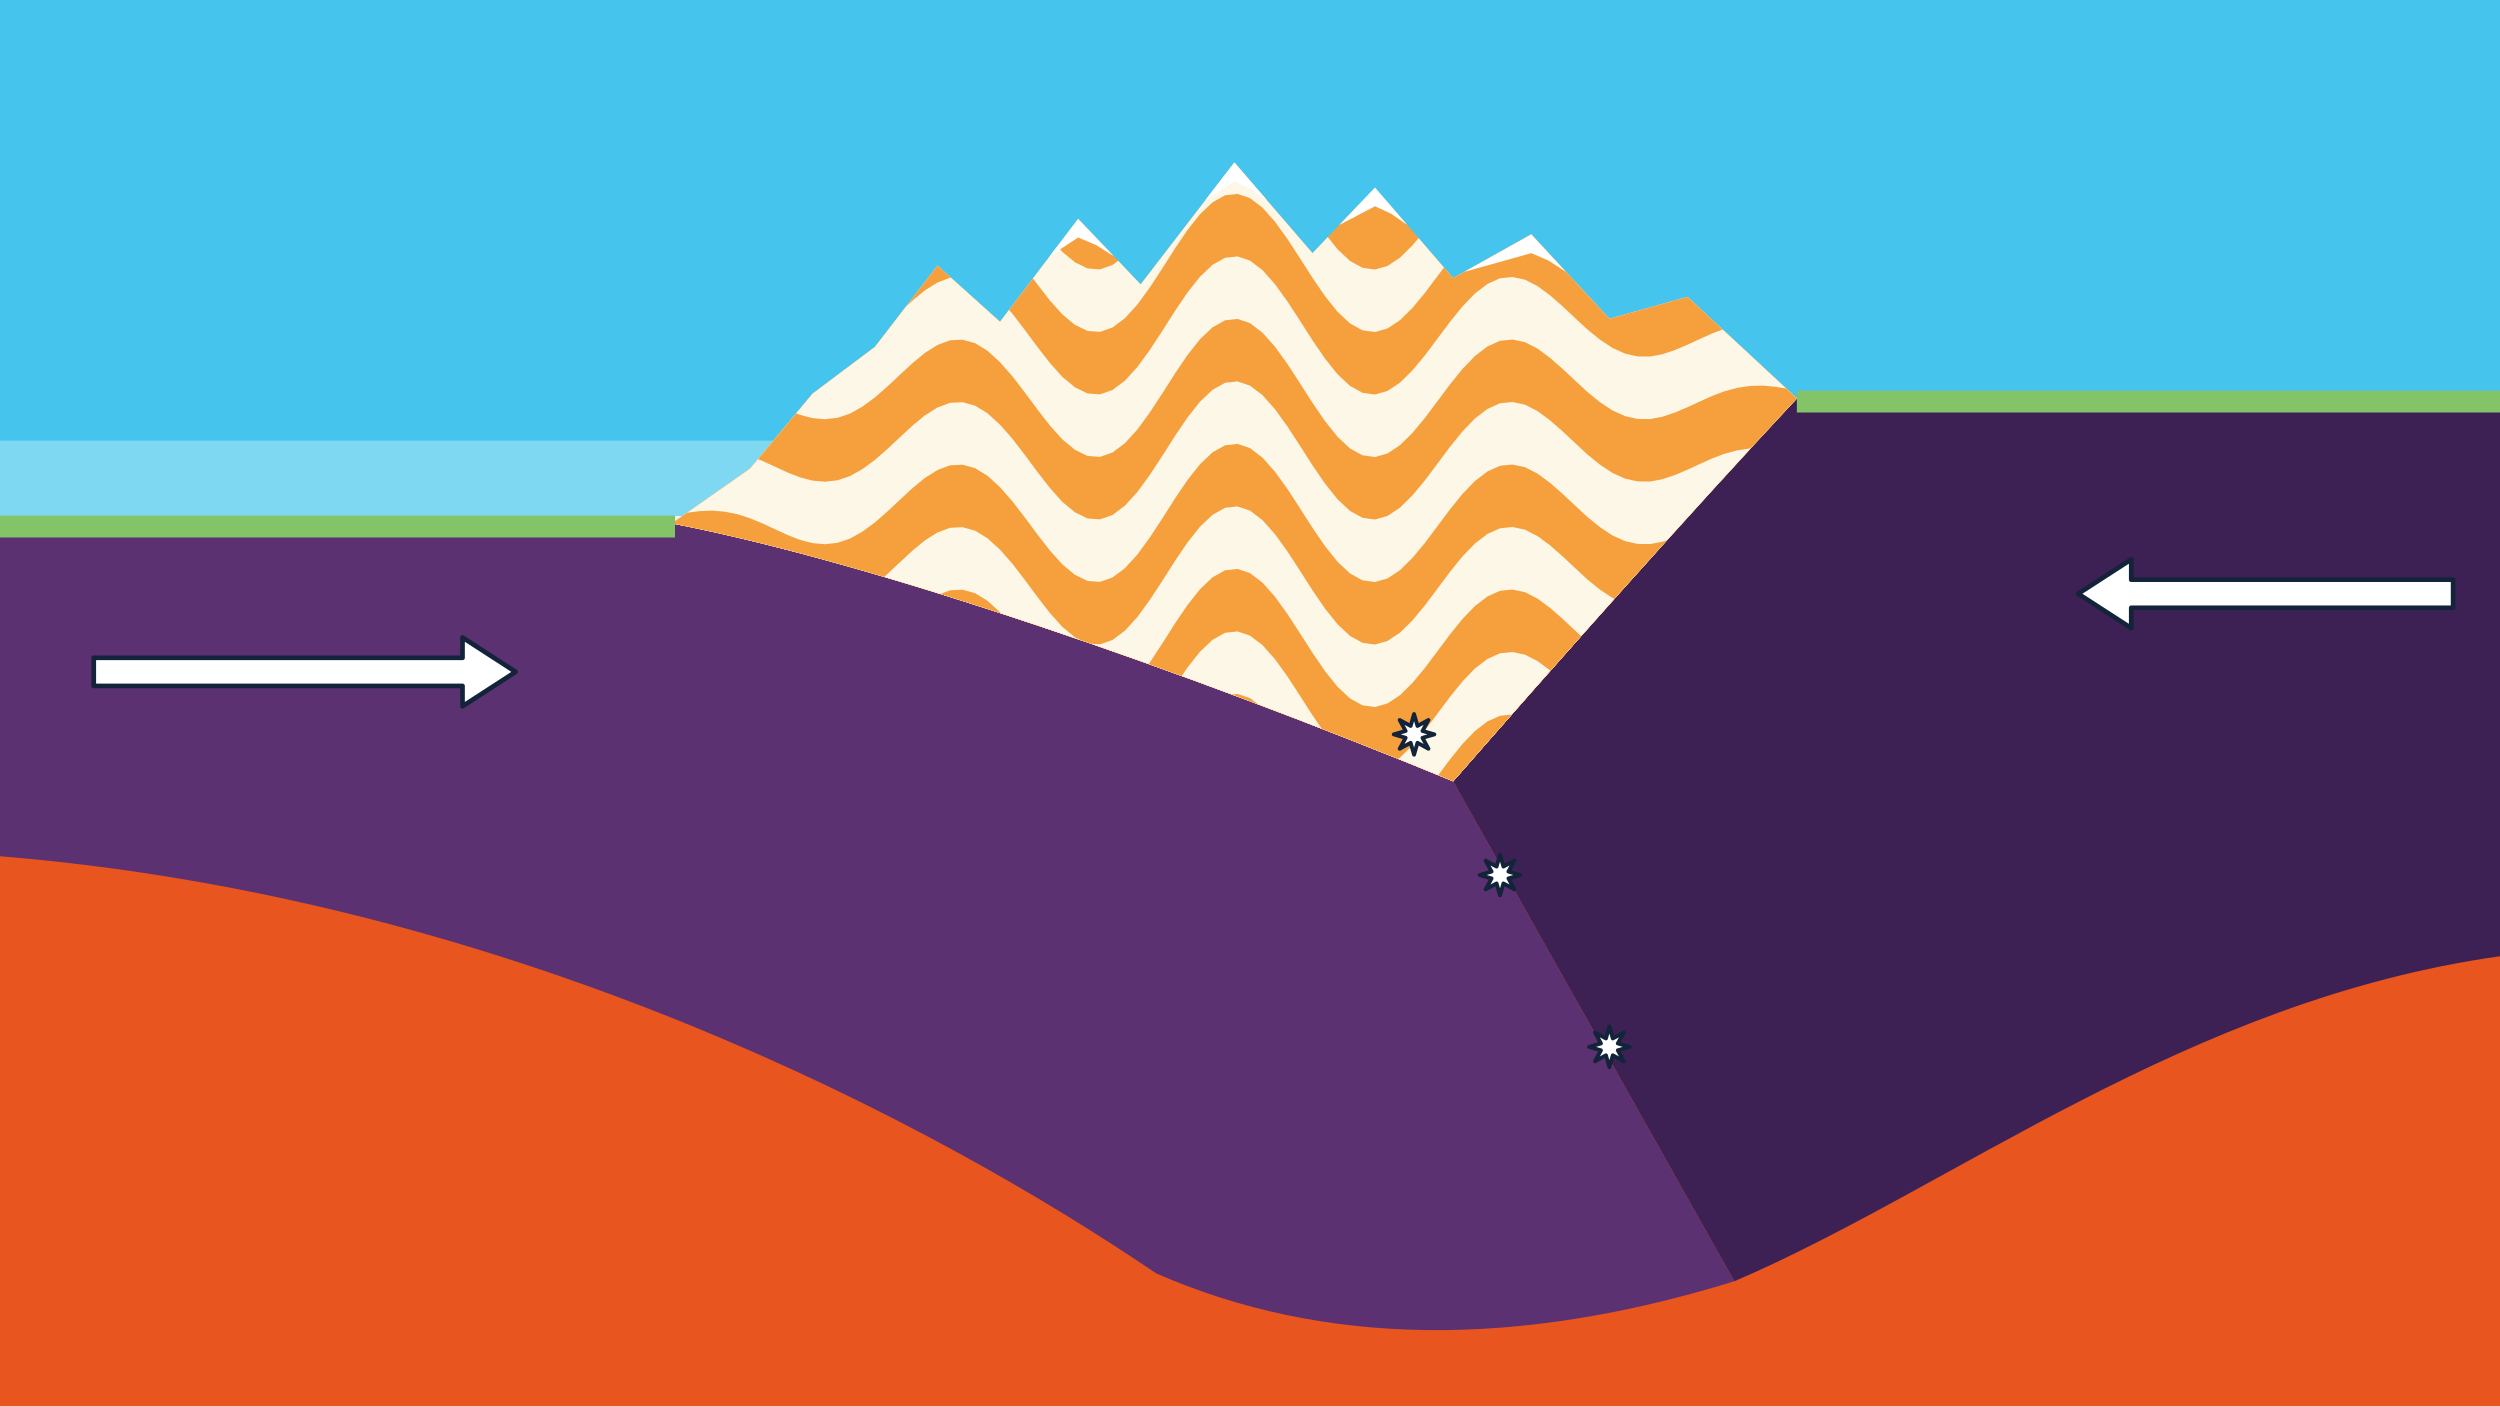
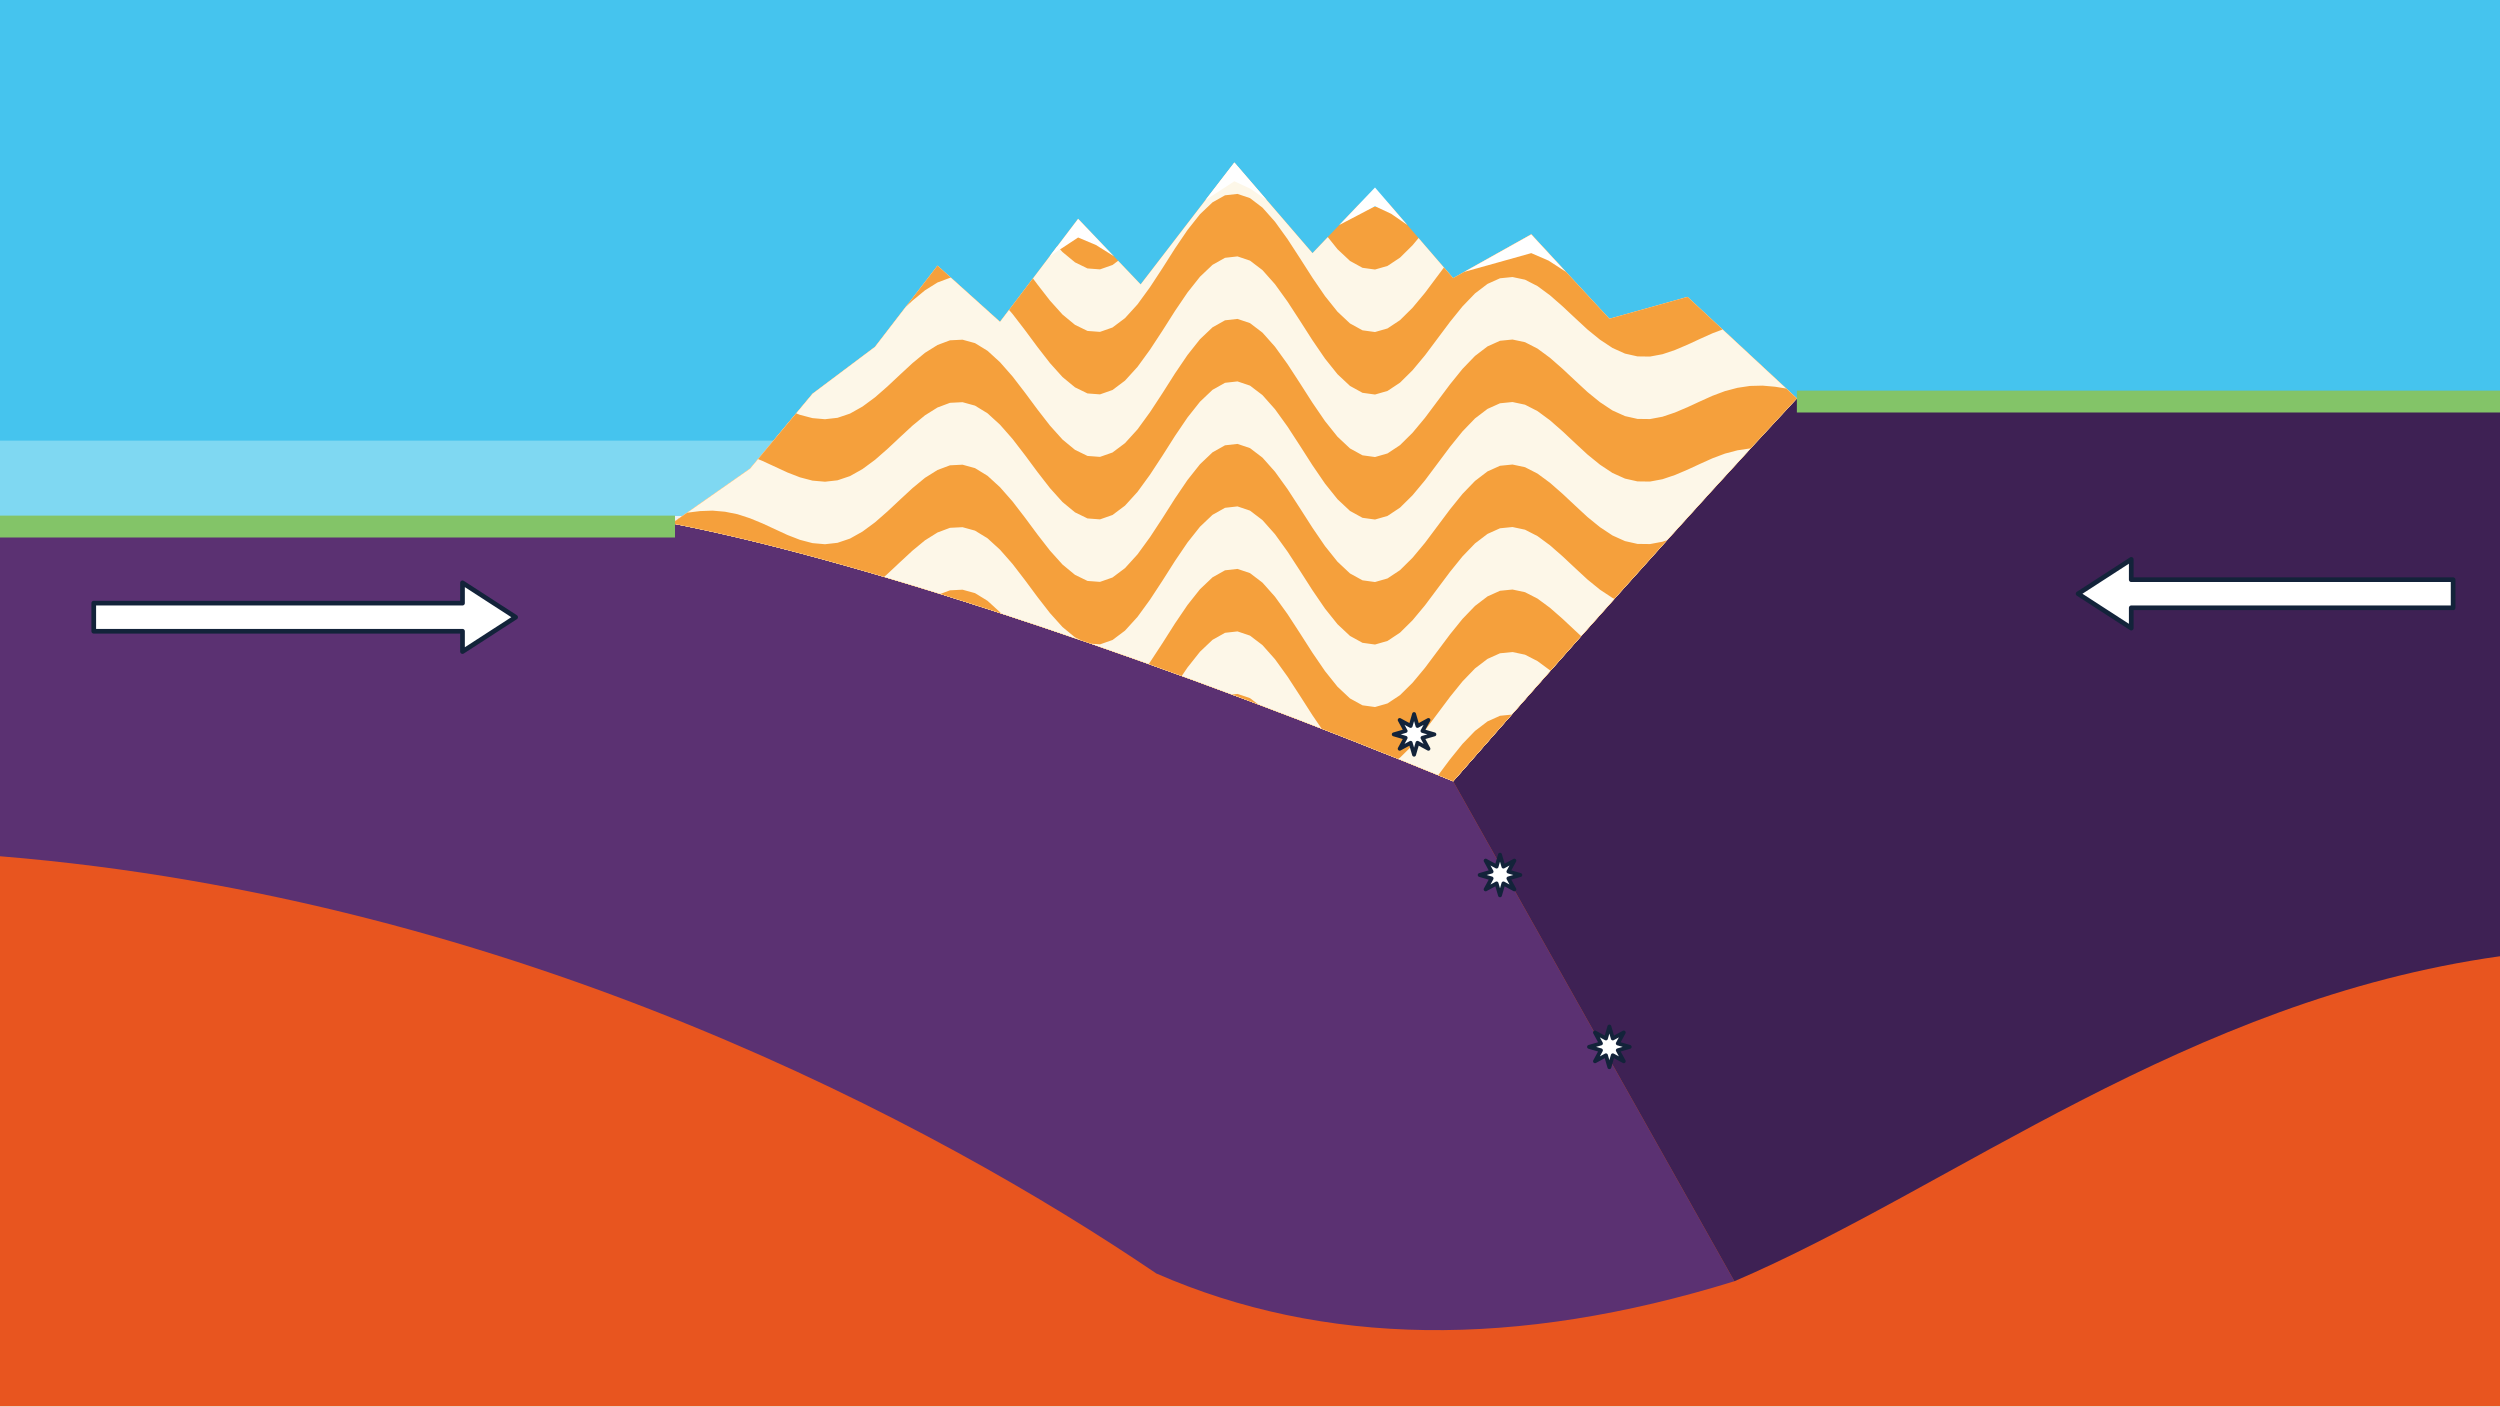
<svg xmlns="http://www.w3.org/2000/svg" viewBox="0 0 1600 900" role="img" aria-labelledby="collision-t collision-d">
  <style>@media (prefers-reduced-motion: reduce){.flow,.draw{stroke-dashoffset:0!important}.rise,.ripple{display:none}}</style>
  <rect width="1600" height="330" fill="#45C4EE" />
  <rect y="282" width="1600" height="48" fill="#7FD8F2" />
  <rect y="500" width="1600" height="400" fill="#E8551F" />
  <path d="M0 335H430C560 360 760 430 930 500L1110 820Q900 885 740 815C600 720 330 575 0 548Z" fill="#5B3172" />
  <path d="M1150 255H1600V612C1400 640 1250 760 1110 820L930 500C1000 420 1080 330 1150 255Z" fill="#3E2154" />
  <clipPath id="wd">
    <path d="M1150 255L1080 190L1030 204L980 150L930 178L880 120L840 162L790 104L730 182L690 140L640 206L600 170L560 222L520 252L480 300L430 335C560 360 760 430 930 500C1000 420 1080 330 1150 255Z" />
  </clipPath>
  <g clip-path="url(#wd)">
    <path d="M400 900L400 90.0L408 90.0L416 90.0L424 90.0L432 89.6L440 88.1L448 87.1L456 86.8L464 87.5L472 89.1L480 91.7L488 95.0L496 98.7L504 102.4L512 105.5L520 107.6L528 108.3L536 107.4L544 104.7L552 100.2L560 94.3L568 87.3L576 79.8L584 72.4L592 65.8L600 60.8L608 57.8L616 57.4L624 59.6L632 64.5L640 71.8L648 80.9L656 91.3L664 102.1L672 112.4L680 121.3L688 127.9L696 131.8L704 132.4L712 129.6L720 123.6L728 114.8L736 103.8L744 91.6L752 79.0L760 67.2L768 57.1L776 49.5L784 45.0L792 44.1L800 46.8L808 52.9L816 61.9L824 73.0L832 85.3L840 97.8L848 109.5L856 119.5L864 127.0L872 131.4L880 132.5L888 130.2L896 124.9L904 117.0L912 107.4L920 96.7L928 86.0L936 76.1L944 67.8L952 61.7L960 58.1L968 57.3L976 59.0L984 63.1L992 69.0L1000 76.0L1008 83.5L1016 90.9L1024 97.4L1032 102.7L1040 106.3L1048 108.1L1056 108.2L1064 106.7L1072 104.0L1080 100.6L1088 96.9L1096 93.3L1104 90.3L1112 88.2L1120 87.0L1128 86.8L1136 87.5L1144 88.8L1152 90.0L1160 90.0L1168 90.0L1176 90.0L1180 900Z" fill="#F5A03C" />
    <path d="M400 900L400 130.0L408 130.0L416 130.0L424 130.0L432 129.6L440 128.1L448 127.1L456 126.8L464 127.5L472 129.1L480 131.7L488 135.0L496 138.7L504 142.4L512 145.5L520 147.6L528 148.3L536 147.4L544 144.7L552 140.2L560 134.3L568 127.3L576 119.8L584 112.4L592 105.8L600 100.8L608 97.8L616 97.4L624 99.6L632 104.5L640 111.8L648 120.9L656 131.3L664 142.1L672 152.4L680 161.3L688 167.9L696 171.8L704 172.4L712 169.6L720 163.6L728 154.8L736 143.8L744 131.6L752 119.0L760 107.2L768 97.1L776 89.5L784 85.0L792 84.1L800 86.8L808 92.9L816 101.9L824 113.0L832 125.3L840 137.8L848 149.5L856 159.5L864 167.0L872 171.4L880 172.5L888 170.2L896 164.9L904 157.0L912 147.4L920 136.7L928 126.0L936 116.1L944 107.8L952 101.7L960 98.1L968 97.3L976 99.0L984 103.1L992 109.0L1000 116.0L1008 123.5L1016 130.9L1024 137.4L1032 142.7L1040 146.3L1048 148.1L1056 148.2L1064 146.7L1072 144.0L1080 140.6L1088 136.9L1096 133.3L1104 130.3L1112 128.2L1120 127.0L1128 126.8L1136 127.5L1144 128.8L1152 130.0L1160 130.0L1168 130.0L1176 130.0L1180 900Z" fill="#FDF7E8" />
    <path d="M400 900L400 170.0L408 170.0L416 170.0L424 170.0L432 169.6L440 168.1L448 167.1L456 166.8L464 167.5L472 169.1L480 171.7L488 175.0L496 178.7L504 182.4L512 185.5L520 187.6L528 188.3L536 187.4L544 184.7L552 180.2L560 174.3L568 167.3L576 159.8L584 152.4L592 145.8L600 140.8L608 137.8L616 137.4L624 139.6L632 144.5L640 151.8L648 160.9L656 171.3L664 182.1L672 192.4L680 201.3L688 207.9L696 211.8L704 212.4L712 209.6L720 203.6L728 194.8L736 183.8L744 171.6L752 159.0L760 147.2L768 137.1L776 129.5L784 125.0L792 124.1L800 126.8L808 132.9L816 141.9L824 153.0L832 165.3L840 177.8L848 189.5L856 199.5L864 207.0L872 211.4L880 212.5L888 210.2L896 204.9L904 197.0L912 187.4L920 176.7L928 166.0L936 156.1L944 147.8L952 141.7L960 138.1L968 137.3L976 139.0L984 143.1L992 149.0L1000 156.0L1008 163.5L1016 170.9L1024 177.4L1032 182.7L1040 186.3L1048 188.1L1056 188.2L1064 186.7L1072 184.0L1080 180.6L1088 176.9L1096 173.3L1104 170.3L1112 168.2L1120 167.0L1128 166.8L1136 167.5L1144 168.8L1152 170.0L1160 170.0L1168 170.0L1176 170.0L1180 900Z" fill="#F5A03C" />
    <path d="M400 900L400 210.0L408 210.0L416 210.0L424 210.0L432 209.6L440 208.1L448 207.1L456 206.8L464 207.5L472 209.1L480 211.7L488 215.0L496 218.7L504 222.4L512 225.5L520 227.6L528 228.3L536 227.4L544 224.7L552 220.2L560 214.3L568 207.3L576 199.8L584 192.4L592 185.8L600 180.8L608 177.8L616 177.4L624 179.6L632 184.5L640 191.8L648 200.9L656 211.3L664 222.1L672 232.4L680 241.3L688 247.9L696 251.8L704 252.4L712 249.6L720 243.6L728 234.8L736 223.8L744 211.6L752 199.0L760 187.2L768 177.1L776 169.5L784 165.0L792 164.1L800 166.8L808 172.9L816 181.9L824 193.0L832 205.3L840 217.8L848 229.5L856 239.5L864 247.0L872 251.4L880 252.5L888 250.2L896 244.9L904 237.0L912 227.4L920 216.7L928 206.0L936 196.1L944 187.8L952 181.7L960 178.1L968 177.3L976 179.0L984 183.1L992 189.0L1000 196.0L1008 203.5L1016 210.9L1024 217.4L1032 222.7L1040 226.3L1048 228.1L1056 228.2L1064 226.7L1072 224.0L1080 220.6L1088 216.9L1096 213.3L1104 210.3L1112 208.2L1120 207.0L1128 206.8L1136 207.5L1144 208.8L1152 210.0L1160 210.0L1168 210.0L1176 210.0L1180 900Z" fill="#FDF7E8" />
    <path d="M400 900L400 250.0L408 250.0L416 250.0L424 250.0L432 249.6L440 248.1L448 247.1L456 246.8L464 247.5L472 249.1L480 251.7L488 255.0L496 258.7L504 262.4L512 265.5L520 267.6L528 268.3L536 267.4L544 264.7L552 260.2L560 254.3L568 247.3L576 239.8L584 232.4L592 225.8L600 220.8L608 217.8L616 217.4L624 219.6L632 224.5L640 231.8L648 240.9L656 251.3L664 262.1L672 272.4L680 281.3L688 287.9L696 291.8L704 292.4L712 289.6L720 283.6L728 274.8L736 263.8L744 251.6L752 239.0L760 227.2L768 217.1L776 209.5L784 205.0L792 204.1L800 206.8L808 212.9L816 221.9L824 233.0L832 245.3L840 257.8L848 269.5L856 279.5L864 287.0L872 291.4L880 292.5L888 290.2L896 284.9L904 277.0L912 267.4L920 256.7L928 246.0L936 236.1L944 227.8L952 221.7L960 218.1L968 217.3L976 219.0L984 223.1L992 229.0L1000 236.0L1008 243.5L1016 250.9L1024 257.4L1032 262.7L1040 266.3L1048 268.1L1056 268.2L1064 266.7L1072 264.0L1080 260.6L1088 256.9L1096 253.3L1104 250.3L1112 248.2L1120 247.0L1128 246.8L1136 247.5L1144 248.8L1152 250.0L1160 250.0L1168 250.0L1176 250.0L1180 900Z" fill="#F5A03C" />
    <path d="M400 900L400 290.0L408 290.0L416 290.0L424 290.0L432 289.6L440 288.1L448 287.1L456 286.8L464 287.5L472 289.1L480 291.7L488 295.0L496 298.7L504 302.4L512 305.5L520 307.6L528 308.3L536 307.4L544 304.7L552 300.2L560 294.3L568 287.3L576 279.8L584 272.4L592 265.8L600 260.8L608 257.8L616 257.4L624 259.6L632 264.5L640 271.8L648 280.9L656 291.3L664 302.1L672 312.4L680 321.3L688 327.9L696 331.8L704 332.4L712 329.6L720 323.6L728 314.8L736 303.8L744 291.6L752 279.0L760 267.2L768 257.1L776 249.5L784 245.0L792 244.1L800 246.8L808 252.9L816 261.9L824 273.0L832 285.3L840 297.8L848 309.5L856 319.5L864 327.0L872 331.4L880 332.5L888 330.2L896 324.9L904 317.0L912 307.4L920 296.7L928 286.0L936 276.1L944 267.8L952 261.7L960 258.1L968 257.3L976 259.0L984 263.1L992 269.0L1000 276.0L1008 283.5L1016 290.9L1024 297.4L1032 302.7L1040 306.3L1048 308.1L1056 308.2L1064 306.7L1072 304.0L1080 300.6L1088 296.9L1096 293.3L1104 290.3L1112 288.2L1120 287.0L1128 286.8L1136 287.5L1144 288.8L1152 290.0L1160 290.0L1168 290.0L1176 290.0L1180 900Z" fill="#FDF7E8" />
    <path d="M400 900L400 330.0L408 330.0L416 330.0L424 330.0L432 329.6L440 328.1L448 327.1L456 326.8L464 327.5L472 329.1L480 331.7L488 335.0L496 338.7L504 342.4L512 345.5L520 347.6L528 348.3L536 347.4L544 344.7L552 340.2L560 334.3L568 327.3L576 319.8L584 312.4L592 305.8L600 300.8L608 297.8L616 297.4L624 299.6L632 304.5L640 311.8L648 320.9L656 331.3L664 342.1L672 352.4L680 361.3L688 367.9L696 371.8L704 372.4L712 369.6L720 363.6L728 354.8L736 343.8L744 331.6L752 319.0L760 307.2L768 297.1L776 289.5L784 285.0L792 284.1L800 286.8L808 292.9L816 301.9L824 313.0L832 325.3L840 337.8L848 349.5L856 359.5L864 367.0L872 371.4L880 372.5L888 370.2L896 364.9L904 357.0L912 347.4L920 336.7L928 326.0L936 316.1L944 307.8L952 301.7L960 298.1L968 297.3L976 299.0L984 303.1L992 309.0L1000 316.0L1008 323.5L1016 330.9L1024 337.4L1032 342.7L1040 346.3L1048 348.1L1056 348.2L1064 346.7L1072 344.0L1080 340.6L1088 336.9L1096 333.3L1104 330.3L1112 328.2L1120 327.0L1128 326.8L1136 327.5L1144 328.8L1152 330.0L1160 330.0L1168 330.0L1176 330.0L1180 900Z" fill="#F5A03C" />
    <path d="M400 900L400 370.0L408 370.0L416 370.0L424 370.0L432 369.6L440 368.1L448 367.1L456 366.8L464 367.5L472 369.1L480 371.7L488 375.0L496 378.7L504 382.4L512 385.5L520 387.6L528 388.3L536 387.4L544 384.7L552 380.2L560 374.3L568 367.3L576 359.8L584 352.4L592 345.8L600 340.8L608 337.8L616 337.4L624 339.6L632 344.5L640 351.8L648 360.9L656 371.3L664 382.1L672 392.4L680 401.3L688 407.9L696 411.8L704 412.4L712 409.6L720 403.6L728 394.8L736 383.8L744 371.6L752 359.0L760 347.2L768 337.1L776 329.5L784 325.0L792 324.1L800 326.8L808 332.9L816 341.9L824 353.0L832 365.3L840 377.8L848 389.5L856 399.5L864 407.0L872 411.4L880 412.5L888 410.2L896 404.9L904 397.0L912 387.4L920 376.7L928 366.0L936 356.1L944 347.8L952 341.7L960 338.1L968 337.3L976 339.0L984 343.1L992 349.0L1000 356.0L1008 363.5L1016 370.9L1024 377.4L1032 382.7L1040 386.3L1048 388.1L1056 388.2L1064 386.7L1072 384.0L1080 380.6L1088 376.9L1096 373.3L1104 370.3L1112 368.2L1120 367.0L1128 366.8L1136 367.5L1144 368.8L1152 370.0L1160 370.0L1168 370.0L1176 370.0L1180 900Z" fill="#FDF7E8" />
    <path d="M400 900L400 410.0L408 410.0L416 410.0L424 410.0L432 409.6L440 408.1L448 407.1L456 406.8L464 407.5L472 409.1L480 411.7L488 415.0L496 418.7L504 422.4L512 425.5L520 427.6L528 428.3L536 427.4L544 424.7L552 420.2L560 414.3L568 407.3L576 399.8L584 392.4L592 385.8L600 380.8L608 377.8L616 377.4L624 379.6L632 384.5L640 391.8L648 400.9L656 411.3L664 422.1L672 432.4L680 441.3L688 447.9L696 451.8L704 452.4L712 449.6L720 443.6L728 434.8L736 423.8L744 411.6L752 399.0L760 387.2L768 377.1L776 369.5L784 365.0L792 364.1L800 366.8L808 372.9L816 381.9L824 393.0L832 405.3L840 417.8L848 429.5L856 439.5L864 447.0L872 451.4L880 452.5L888 450.2L896 444.9L904 437.0L912 427.4L920 416.7L928 406.0L936 396.1L944 387.8L952 381.7L960 378.1L968 377.3L976 379.0L984 383.1L992 389.0L1000 396.0L1008 403.5L1016 410.9L1024 417.4L1032 422.7L1040 426.3L1048 428.1L1056 428.2L1064 426.7L1072 424.0L1080 420.6L1088 416.9L1096 413.3L1104 410.3L1112 408.2L1120 407.0L1128 406.8L1136 407.5L1144 408.8L1152 410.0L1160 410.0L1168 410.0L1176 410.0L1180 900Z" fill="#F5A03C" />
    <path d="M400 900L400 450.0L408 450.0L416 450.0L424 450.0L432 449.6L440 448.1L448 447.1L456 446.8L464 447.5L472 449.1L480 451.7L488 455.0L496 458.7L504 462.4L512 465.5L520 467.6L528 468.3L536 467.4L544 464.7L552 460.2L560 454.3L568 447.3L576 439.8L584 432.4L592 425.8L600 420.8L608 417.8L616 417.4L624 419.6L632 424.5L640 431.8L648 440.9L656 451.3L664 462.1L672 472.4L680 481.3L688 487.9L696 491.8L704 492.4L712 489.6L720 483.6L728 474.8L736 463.8L744 451.6L752 439.0L760 427.2L768 417.1L776 409.5L784 405.0L792 404.1L800 406.8L808 412.9L816 421.9L824 433.0L832 445.3L840 457.8L848 469.5L856 479.5L864 487.0L872 491.4L880 492.5L888 490.2L896 484.9L904 477.0L912 467.4L920 456.7L928 446.0L936 436.1L944 427.8L952 421.7L960 418.1L968 417.3L976 419.0L984 423.1L992 429.0L1000 436.0L1008 443.5L1016 450.9L1024 457.4L1032 462.7L1040 466.3L1048 468.1L1056 468.2L1064 466.7L1072 464.0L1080 460.6L1088 456.9L1096 453.3L1104 450.3L1112 448.2L1120 447.0L1128 446.8L1136 447.5L1144 448.8L1152 450.0L1160 450.0L1168 450.0L1176 450.0L1180 900Z" fill="#FDF7E8" />
    <path d="M400 900L400 490.0L408 490.0L416 490.0L424 490.0L432 489.6L440 488.1L448 487.1L456 486.8L464 487.5L472 489.1L480 491.7L488 495.0L496 498.7L504 502.4L512 505.5L520 507.6L528 508.3L536 507.4L544 504.7L552 500.2L560 494.3L568 487.3L576 479.8L584 472.4L592 465.8L600 460.8L608 457.8L616 457.4L624 459.6L632 464.5L640 471.8L648 480.9L656 491.3L664 502.1L672 512.4L680 521.3L688 527.9L696 531.8L704 532.4L712 529.6L720 523.6L728 514.8L736 503.8L744 491.6L752 479.0L760 467.2L768 457.1L776 449.5L784 445.0L792 444.1L800 446.8L808 452.9L816 461.9L824 473.0L832 485.3L840 497.8L848 509.5L856 519.5L864 527.0L872 531.4L880 532.5L888 530.2L896 524.9L904 517.0L912 507.4L920 496.7L928 486.0L936 476.1L944 467.8L952 461.7L960 458.1L968 457.3L976 459.0L984 463.1L992 469.0L1000 476.0L1008 483.5L1016 490.9L1024 497.4L1032 502.7L1040 506.3L1048 508.1L1056 508.2L1064 506.7L1072 504.0L1080 500.6L1088 496.9L1096 493.3L1104 490.3L1112 488.2L1120 487.0L1128 486.8L1136 487.5L1144 488.8L1152 490.0L1160 490.0L1168 490.0L1176 490.0L1180 900Z" fill="#F5A03C" />
    <path d="M400 900L400 530.0L408 530.0L416 530.0L424 530.0L432 529.6L440 528.1L448 527.1L456 526.8L464 527.5L472 529.1L480 531.7L488 535.0L496 538.7L504 542.4L512 545.5L520 547.6L528 548.3L536 547.4L544 544.7L552 540.2L560 534.3L568 527.3L576 519.8L584 512.4L592 505.8L600 500.8L608 497.8L616 497.4L624 499.6L632 504.5L640 511.8L648 520.9L656 531.3L664 542.1L672 552.4L680 561.3L688 567.9L696 571.8L704 572.4L712 569.6L720 563.6L728 554.8L736 543.8L744 531.6L752 519.0L760 507.2L768 497.1L776 489.5L784 485.0L792 484.1L800 486.8L808 492.9L816 501.9L824 513.0L832 525.3L840 537.8L848 549.5L856 559.5L864 567.0L872 571.4L880 572.5L888 570.2L896 564.9L904 557.0L912 547.4L920 536.7L928 526.0L936 516.1L944 507.8L952 501.7L960 498.1L968 497.3L976 499.0L984 503.1L992 509.0L1000 516.0L1008 523.5L1016 530.9L1024 537.4L1032 542.7L1040 546.3L1048 548.1L1056 548.2L1064 546.7L1072 544.0L1080 540.6L1088 536.9L1096 533.3L1104 530.3L1112 528.2L1120 527.0L1128 526.8L1136 527.5L1144 528.8L1152 530.0L1160 530.0L1168 530.0L1176 530.0L1180 900Z" fill="#FDF7E8" />
  </g>
  <path d="M790 104L810.7 128L800.3 120.8L790 116L780.8 122L771.5 128Z" fill="#FFFFFF" />
  <path d="M880 120L900.7 144L890.3 136.8L880 132L868.6 138L857.1 144Z" fill="#FFFFFF" />
  <path d="M690 140L712.9 164L701.4 156.8L690 152L680.9 158L671.8 164Z" fill="#FFFFFF" />
  <path d="M980 150L1002.2 174L991.1 166.8L980 162L958.6 168L937.1 174Z" fill="#FFFFFF" />
  <path d="M0 337H432M1150 257H1600" stroke="#83C468" stroke-width="14" />
  <path d="M973.0 560.0L965.4 562.2L969.2 569.2L962.2 565.4L960.0 573.0L957.8 565.4L950.8 569.2L954.6 562.2L947.0 560.0L954.6 557.8L950.8 550.8L957.8 554.6L960.0 547.0L962.2 554.6L969.2 550.8L965.4 557.8Z" fill="#FFFFFF" stroke="#13233A" stroke-width="2.5" stroke-linejoin="round" />
  <path d="M1043.0 670.0L1035.4 672.2L1039.2 679.2L1032.2 675.4L1030.0 683.0L1027.8 675.4L1020.8 679.2L1024.6 672.2L1017.0 670.0L1024.6 667.8L1020.8 660.8L1027.8 664.6L1030.0 657.0L1032.2 664.6L1039.2 660.8L1035.4 667.8Z" fill="#FFFFFF" stroke="#13233A" stroke-width="2.5" stroke-linejoin="round" />
  <path d="M918.0 470.0L910.4 472.2L914.2 479.2L907.2 475.4L905.0 483.0L902.8 475.4L895.8 479.2L899.6 472.2L892.0 470.0L899.6 467.8L895.8 460.8L902.8 464.6L905.0 457.0L907.2 464.6L914.2 460.8L910.4 467.8Z" fill="#FFFFFF" stroke="#13233A" stroke-width="2.5" stroke-linejoin="round" />
-   <path d="M60 439L296 439L296 452L330 430L296 408L296 421L60 421Z" fill="#FFFFFF" stroke="#13233A" stroke-width="3" stroke-linejoin="round" />
+   <path d="M60 404L296 404L296 417L330 395L296 373L296 386L60 386Z" fill="#FFFFFF" stroke="#13233A" stroke-width="3" stroke-linejoin="round" />
  <path d="M1570 371L1364 371L1364 358L1330 380L1364 402L1364 389L1570 389Z" fill="#FFFFFF" stroke="#13233A" stroke-width="3" stroke-linejoin="round" />
  <g font-family="Lexend, Nunito, sans-serif" font-weight="600" fill="#13233A" text-anchor="middle">
    <g class="lab" opacity="0">
      <animate attributeName="opacity" from="0" to="1" begin="0.6s" dur="0.6s" fill="freeze" />
-       <path d="M215 506L120 380" stroke="#FFFFFF" stroke-width="7" stroke-linecap="round" fill="none" />
-       <path d="M215 506L120 380" stroke="#13233A" stroke-width="2.5" fill="none" />
-       <circle cx="120" cy="380" r="6" fill="#13233A" stroke="#FFFFFF" stroke-width="2.5" />
+       <path d="M215 506L420 458" stroke="#FFFFFF" stroke-width="7" stroke-linecap="round" fill="none" />
+       <path d="M215 506L420 458" stroke="#13233A" stroke-width="2.5" fill="none" />
+       <circle cx="420" cy="458" r="6" fill="#13233A" stroke="#FFFFFF" stroke-width="2.5" />
      <rect x="57" y="470" width="316" height="72" rx="22" fill="#FFFFFF" />
      <text x="215" y="500" font-size="24">CONTINENTAL PLATE</text>
      <text x="215" y="528" font-size="19">e.g. Indo-Australian Plate</text>
    </g>
    <g class="lab" opacity="0">
      <animate attributeName="opacity" from="0" to="1" begin="1.2s" dur="0.6s" fill="freeze" />
      <path d="M1400 80L1460 300" stroke="#FFFFFF" stroke-width="7" stroke-linecap="round" fill="none" />
      <path d="M1400 80L1460 300" stroke="#13233A" stroke-width="2.5" fill="none" />
      <circle cx="1460" cy="300" r="6" fill="#13233A" stroke="#FFFFFF" stroke-width="2.5" />
      <rect x="1242" y="44" width="316" height="72" rx="22" fill="#FFFFFF" />
      <text x="1400" y="74" font-size="24">CONTINENTAL PLATE</text>
      <text x="1400" y="102" font-size="19">e.g. Eurasian Plate</text>
    </g>
    <g class="lab" opacity="0">
      <animate attributeName="opacity" from="0" to="1" begin="1.8s" dur="0.6s" fill="freeze" />
      <path d="M790 48L760 150" stroke="#FFFFFF" stroke-width="7" stroke-linecap="round" fill="none" />
      <path d="M790 48L760 150" stroke="#13233A" stroke-width="2.5" fill="none" />
      <circle cx="760" cy="150" r="6" fill="#13233A" stroke="#FFFFFF" stroke-width="2.5" />
      <rect x="650" y="12" width="280" height="72" rx="22" fill="#FFFFFF" />
      <text x="790" y="42" font-size="24">FOLD MOUNTAINS</text>
      <text x="790" y="70" font-size="19">e.g. the Himalayas</text>
    </g>
    <g class="lab" opacity="0">
      <animate attributeName="opacity" from="0" to="1" begin="2.4s" dur="0.6s" fill="freeze" />
      <path d="M215 170L535 300" stroke="#FFFFFF" stroke-width="7" stroke-linecap="round" fill="none" />
      <path d="M215 170L535 300" stroke="#13233A" stroke-width="2.5" fill="none" />
      <circle cx="535" cy="300" r="6" fill="#13233A" stroke="#FFFFFF" stroke-width="2.5" />
      <rect x="61.5" y="134" width="307" height="72" rx="22" fill="#FFFFFF" />
      <text x="215" y="164" font-size="24">Sea-floor sediments</text>
      <text x="215" y="192" font-size="19">squeezed and folded</text>
    </g>
    <g class="lab" opacity="0">
      <animate attributeName="opacity" from="0" to="1" begin="3s" dur="0.6s" fill="freeze" />
      <path d="M500 146L610 257.5" stroke="#FFFFFF" stroke-width="7" stroke-linecap="round" fill="none" />
      <path d="M500 146L610 257.5" stroke="#13233A" stroke-width="2.5" fill="none" />
      <circle cx="610" cy="257.5" r="6" fill="#13233A" stroke="#FFFFFF" stroke-width="2.5" />
      <rect x="410.5" y="124" width="179" height="44" rx="22" fill="#FFFFFF" />
      <text x="500" y="154.5" font-size="24">ANTICLINE</text>
    </g>
    <g class="lab" opacity="0">
      <animate attributeName="opacity" from="0" to="1" begin="3.6s" dur="0.6s" fill="freeze" />
      <path d="M1240 180L880 412.5" stroke="#FFFFFF" stroke-width="7" stroke-linecap="round" fill="none" />
      <path d="M1240 180L880 412.5" stroke="#13233A" stroke-width="2.5" fill="none" />
      <circle cx="880" cy="412.5" r="6" fill="#13233A" stroke="#FFFFFF" stroke-width="2.5" />
      <rect x="1155" y="158" width="170" height="44" rx="22" fill="#FFFFFF" />
      <text x="1240" y="188.5" font-size="24">SYNCLINE</text>
    </g>
    <g class="lab" opacity="0">
      <animate attributeName="opacity" from="0" to="1" begin="4.2s" dur="0.6s" fill="freeze" />
      <path d="M1330 830L1060 730" stroke="#FFFFFF" stroke-width="7" stroke-linecap="round" fill="none" />
      <path d="M1330 830L1060 730" stroke="#13233A" stroke-width="2.5" fill="none" />
      <circle cx="1060" cy="730" r="6" fill="#13233A" stroke="#FFFFFF" stroke-width="2.5" />
      <rect x="1119.5" y="794" width="421" height="72" rx="22" fill="#FFFFFF" />
      <text x="1330" y="824" font-size="24">NO SUBDUCTION</text>
      <text x="1330" y="852" font-size="19">continental crust is too light to sink</text>
    </g>
    <g class="lab" opacity="0">
      <animate attributeName="opacity" from="0" to="1" begin="4.8s" dur="0.6s" fill="freeze" />
      <path d="M470 820L790 830" stroke="#FFFFFF" stroke-width="7" stroke-linecap="round" fill="none" />
      <path d="M470 820L790 830" stroke="#13233A" stroke-width="2.5" fill="none" />
      <circle cx="790" cy="830" r="6" fill="#13233A" stroke="#FFFFFF" stroke-width="2.5" />
      <rect x="279" y="784" width="382" height="72" rx="22" fill="#FFFFFF" />
      <text x="470" y="814" font-size="24">MOUNTAIN ROOTS</text>
      <text x="470" y="842" font-size="19">crust thickens and pushes down</text>
    </g>
    <g class="lab" opacity="0">
      <animate attributeName="opacity" from="0" to="1" begin="5.4s" dur="0.6s" fill="freeze" />
      <path d="M1360 520L960 560" stroke="#FFFFFF" stroke-width="7" stroke-linecap="round" fill="none" />
      <path d="M1360 520L960 560" stroke="#13233A" stroke-width="2.5" fill="none" />
      <circle cx="960" cy="560" r="6" fill="#13233A" stroke="#FFFFFF" stroke-width="2.5" />
      <rect x="1242.5" y="484" width="235" height="72" rx="22" fill="#FFFFFF" />
      <text x="1360" y="514" font-size="24">EARTHQUAKES</text>
      <text x="1360" y="542" font-size="19">e.g. Nepal, 2015</text>
    </g>
    <g class="lab" opacity="0">
      <animate attributeName="opacity" from="0" to="1" begin="6s" dur="0.6s" fill="freeze" />
      <path d="M1450 700L1450 760" stroke="#FFFFFF" stroke-width="7" stroke-linecap="round" fill="none" />
      <path d="M1450 700L1450 760" stroke="#13233A" stroke-width="2.5" fill="none" />
      <circle cx="1450" cy="760" r="6" fill="#13233A" stroke="#FFFFFF" stroke-width="2.5" />
      <rect x="1376.5" y="678" width="147" height="44" rx="22" fill="#FFFFFF" />
      <text x="1450" y="708.5" font-size="24">MANTLE</text>
    </g>
  </g>
</svg>
